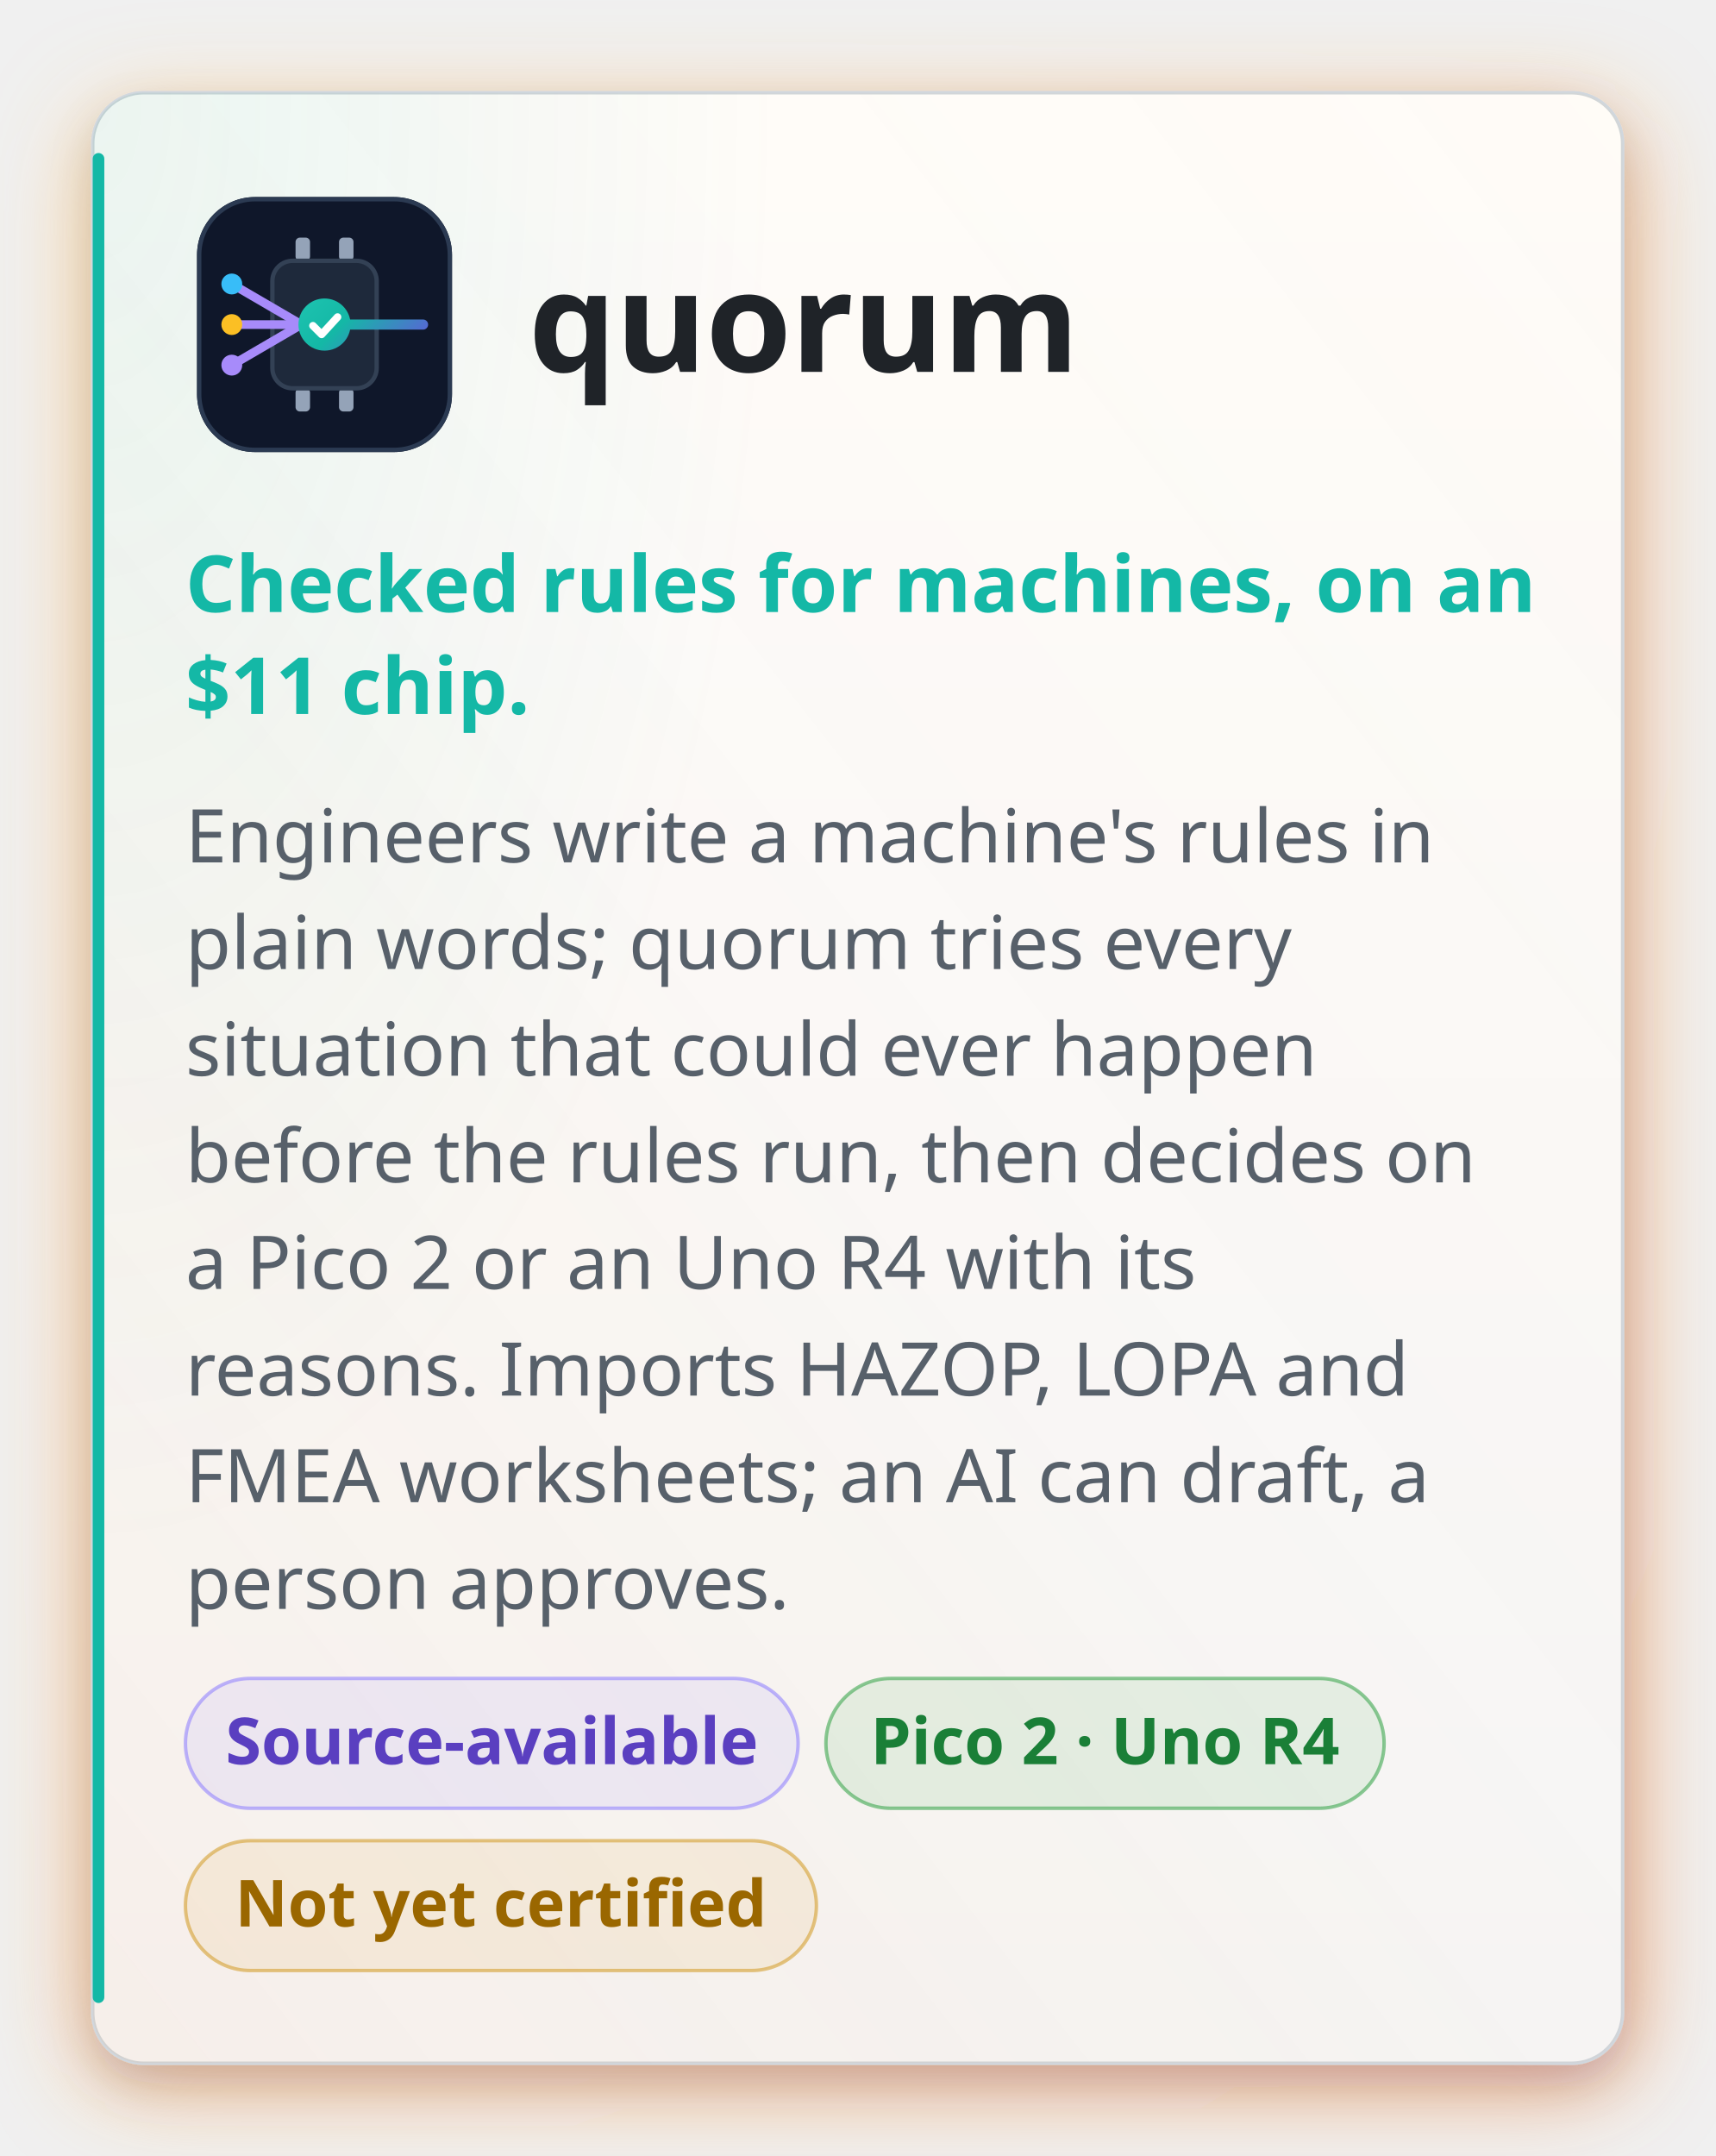
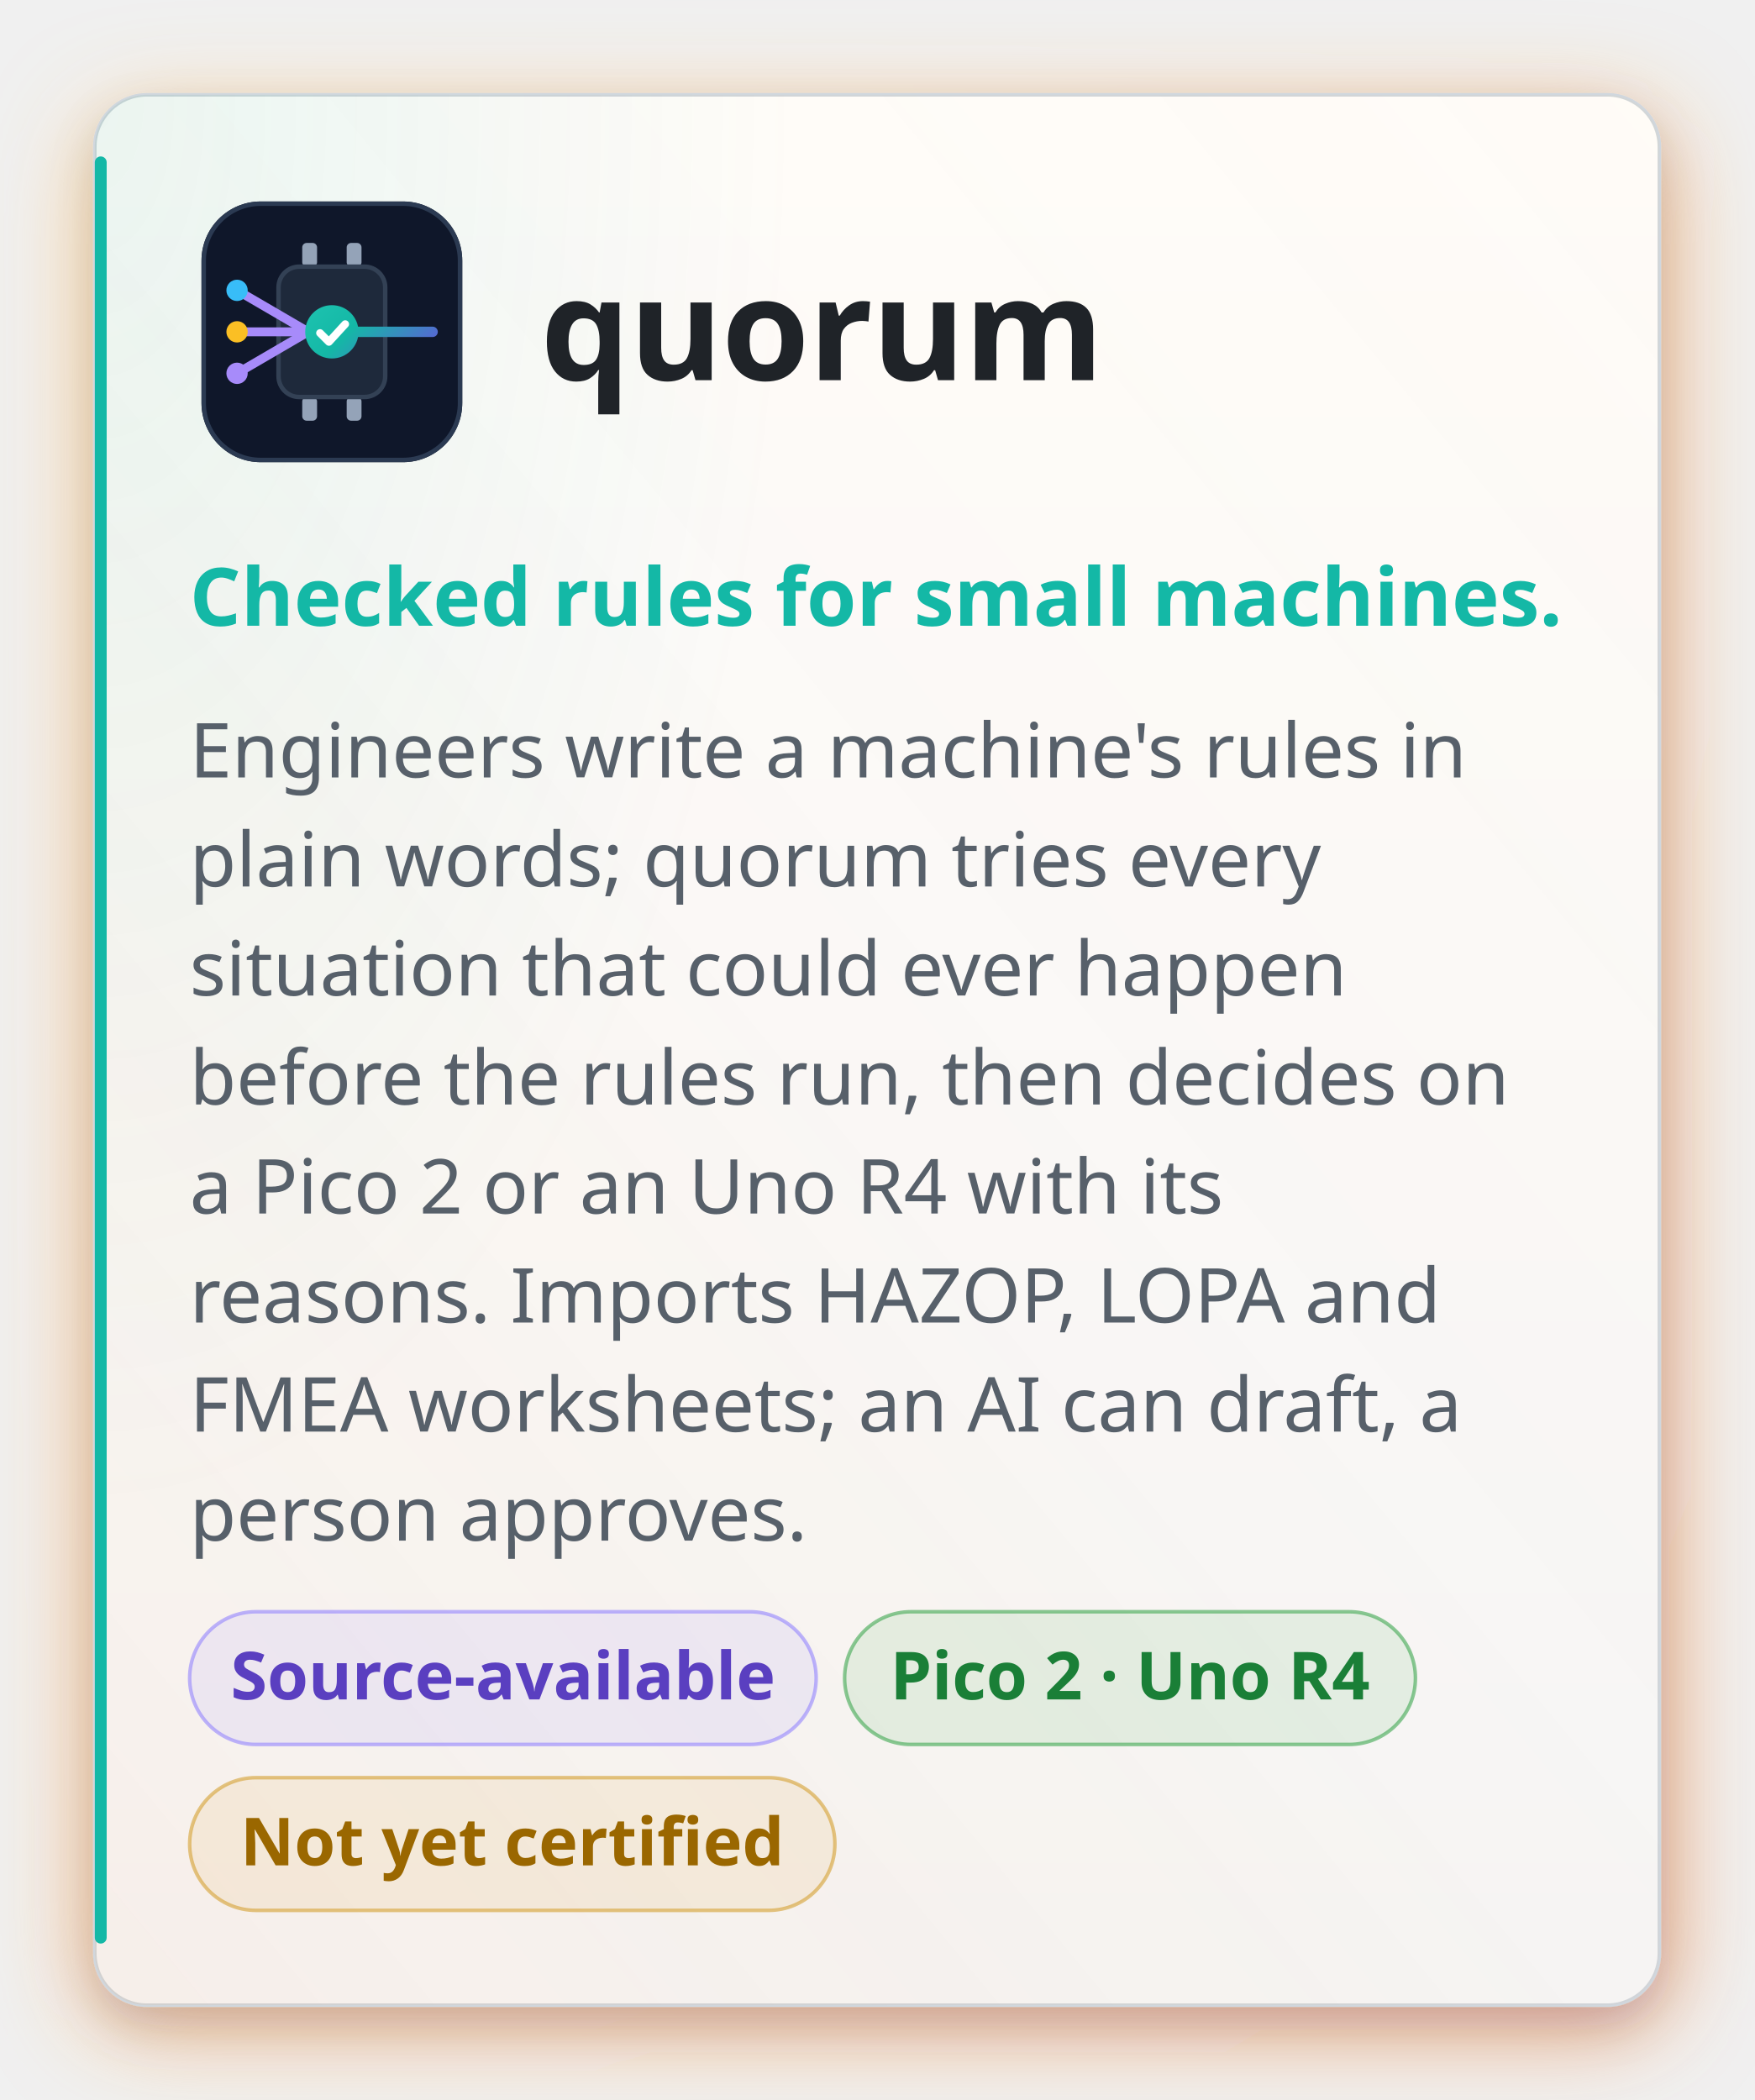
- <svg xmlns="http://www.w3.org/2000/svg" viewBox="0 0 740 930" width="740" height="930" role="img" aria-label="quorum: Checked rules for machines, on an $11 chip.">
+ <svg xmlns="http://www.w3.org/2000/svg" viewBox="0 0 740 886" width="740" height="886" role="img" aria-label="quorum: Checked rules for small machines.">
  <style>.glow{opacity:0.5}.warm{opacity:0.7}</style>
  <defs>
    <linearGradient id="cardfill" x1="0" y1="0" x2="0" y2="1">
      <stop offset="0" stop-color="#ffffff" />
      <stop offset="1" stop-color="#f6f8fa" />
    </linearGradient>
    <radialGradient id="accentglow" cx="0" cy="0" r="0.75" gradientTransform="scale(0.6 1)">
      <stop offset="0" stop-color="#14b8a6" stop-opacity="0.09" />
      <stop offset="1" stop-color="#14b8a6" stop-opacity="0" />
    </radialGradient>
    <linearGradient id="glowfill" x1="0" y1="0" x2="1" y2="1">
      <stop offset="0" stop-color="#ffb347" />
      <stop offset="0.5" stop-color="#f58220" />
      <stop offset="1" stop-color="#ea580c" />
    </linearGradient>
    <linearGradient id="warmfill" x1="0" y1="1" x2="1" y2="0">
      <stop offset="0" stop-color="#f58220" stop-opacity="0.1" />
      <stop offset="0.55" stop-color="#f58220" stop-opacity="0.04" />
      <stop offset="1" stop-color="#ffb347" stop-opacity="0.06" />
    </linearGradient>
    <filter id="soft" x="-15%" y="-15%" width="130%" height="135%">
      <feGaussianBlur stdDeviation="20" />
    </filter>
    <filter id="lift" x="-5%" y="-8%" width="110%" height="125%">
      <feDropShadow dx="0" dy="8" stdDeviation="9" flood-color="#1f2328" flood-opacity="0.14" />
    </filter>
  </defs>
  <g font-family="-apple-system, 'Segoe UI', 'Noto Sans', Helvetica, Arial, sans-serif">
-     <rect class="glow" x="36" y="48" width="668" height="852" rx="26" fill="url(#glowfill)" filter="url(#soft)" />
-     <rect x="40" y="40" width="660" height="850" rx="22" fill="url(#cardfill)" stroke="#d0d7de" stroke-width="1.5" filter="url(#lift)" />
-     <rect x="40" y="40" width="660" height="850" rx="22" fill="url(#accentglow)" />
-     <rect class="warm" x="40" y="40" width="660" height="850" rx="22" fill="url(#warmfill)" />
-     <rect x="40" y="66" width="5" height="798" rx="2.5" fill="#14b8a6" />
+     <rect class="glow" x="36" y="48" width="668" height="808" rx="26" fill="url(#glowfill)" filter="url(#soft)" />
+     <rect x="40" y="40" width="660" height="806" rx="22" fill="url(#cardfill)" stroke="#d0d7de" stroke-width="1.5" filter="url(#lift)" />
+     <rect x="40" y="40" width="660" height="806" rx="22" fill="url(#accentglow)" />
+     <rect class="warm" x="40" y="40" width="660" height="806" rx="22" fill="url(#warmfill)" />
+     <rect x="40" y="66" width="5" height="754" rx="2.5" fill="#14b8a6" />
    <svg x="80" y="80" width="120" height="120" viewBox="0 0 96 96">
      <rect x="4" y="4" width="88" height="88" rx="20" fill="#0f172a" />
      <rect x="4.75" y="4.75" width="86.5" height="86.5" rx="19.25" fill="none" stroke="#2b3a52" stroke-width="1.5" />
      <defs>
        <linearGradient id="qmg" gradientUnits="userSpaceOnUse" x1="20" y1="20" x2="76" y2="76">
          <stop offset="0" stop-color="#2dd4bf" />
          <stop offset=".55" stop-color="#14b8a6" />
          <stop offset="1" stop-color="#7c3aed" />
        </linearGradient>
      </defs>
      <g fill="#94a3b8">
        <rect x="38" y="18" width="5" height="8" rx="1.5" />
        <rect x="53" y="18" width="5" height="8" rx="1.5" />
        <rect x="38" y="70" width="5" height="8" rx="1.5" />
        <rect x="53" y="70" width="5" height="8" rx="1.5" />
      </g>
      <rect x="30" y="26" width="36" height="44" rx="7" fill="#1e293b" stroke="#334155" stroke-width="1.5" />
      <g stroke="#a78bfa" stroke-width="3" stroke-linecap="round">
        <path d="M16 34 L40 48" />
        <path d="M16 48 H40" />
        <path d="M16 62 L40 48" />
      </g>
      <circle cx="16" cy="34" r="3.6" fill="#38bdf8" />
      <circle cx="16" cy="48" r="3.6" fill="#fbbf24" />
      <circle cx="16" cy="62" r="3.6" fill="#a78bfa" />
      <circle cx="48" cy="48" r="9" fill="url(#qmg)" />
      <path d="M44 48.4 l3 3 l5.5 -6" fill="none" stroke="#fff" stroke-width="2.6" stroke-linecap="round" stroke-linejoin="round" />
      <path d="M57 48 H82" stroke="url(#qmg)" stroke-width="3.5" stroke-linecap="round" />
    </svg>
    <text x="228" y="160.4" font-size="60" font-weight="800" fill="#1f2328" letter-spacing="-0.5">quorum</text>
-     <text x="80" y="264.0" font-size="34" font-weight="600" fill="#14b8a6">Checked rules for machines, on an</text>
-     <text x="80" y="308.0" font-size="34" font-weight="600" fill="#14b8a6">$11 chip.</text>
-     <text x="80" y="372.0" font-size="32" fill="#57606a">Engineers write a machine's rules in</text>
-     <text x="80" y="418.0" font-size="32" fill="#57606a">plain words; quorum tries every</text>
-     <text x="80" y="464.0" font-size="32" fill="#57606a">situation that could ever happen</text>
-     <text x="80" y="510.0" font-size="32" fill="#57606a">before the rules run, then decides on</text>
-     <text x="80" y="556.0" font-size="32" fill="#57606a">a Pico 2 or an Uno R4 with its</text>
-     <text x="80" y="602.0" font-size="32" fill="#57606a">reasons. Imports HAZOP, LOPA and</text>
-     <text x="80" y="648.0" font-size="32" fill="#57606a">FMEA worksheets; an AI can draft, a</text>
-     <text x="80" y="694.0" font-size="32" fill="#57606a">person approves.</text>
-     <rect x="80.0" y="724" width="264.3" height="56" rx="28.0" fill="#8b7bff" fill-opacity="0.1" stroke="#8b7bff" stroke-opacity="0.55" stroke-width="1.5" />
-     <text x="212.2" y="761.0" font-size="28" font-weight="600" fill="#5a3fc0" text-anchor="middle">Source-available</text>
-     <rect x="356.3" y="724" width="240.8" height="56" rx="28.0" fill="#2ea043" fill-opacity="0.1" stroke="#2ea043" stroke-opacity="0.55" stroke-width="1.5" />
-     <text x="476.7" y="761.0" font-size="28" font-weight="600" fill="#1a7f37" text-anchor="middle">Pico 2 · Uno R4</text>
-     <rect x="80.0" y="794" width="272.2" height="56" rx="28.0" fill="#d29922" fill-opacity="0.1" stroke="#d29922" stroke-opacity="0.55" stroke-width="1.5" />
-     <text x="216.1" y="831.0" font-size="28" font-weight="600" fill="#9a6700" text-anchor="middle">Not yet certified</text>
+     <text x="80" y="264.0" font-size="34" font-weight="600" fill="#14b8a6">Checked rules for small machines.</text>
+     <text x="80" y="328.0" font-size="32" fill="#57606a">Engineers write a machine's rules in</text>
+     <text x="80" y="374.0" font-size="32" fill="#57606a">plain words; quorum tries every</text>
+     <text x="80" y="420.0" font-size="32" fill="#57606a">situation that could ever happen</text>
+     <text x="80" y="466.0" font-size="32" fill="#57606a">before the rules run, then decides on</text>
+     <text x="80" y="512.0" font-size="32" fill="#57606a">a Pico 2 or an Uno R4 with its</text>
+     <text x="80" y="558.0" font-size="32" fill="#57606a">reasons. Imports HAZOP, LOPA and</text>
+     <text x="80" y="604.0" font-size="32" fill="#57606a">FMEA worksheets; an AI can draft, a</text>
+     <text x="80" y="650.0" font-size="32" fill="#57606a">person approves.</text>
+     <rect x="80.0" y="680" width="264.3" height="56" rx="28.0" fill="#8b7bff" fill-opacity="0.1" stroke="#8b7bff" stroke-opacity="0.55" stroke-width="1.5" />
+     <text x="212.2" y="717.0" font-size="28" font-weight="600" fill="#5a3fc0" text-anchor="middle">Source-available</text>
+     <rect x="356.3" y="680" width="240.8" height="56" rx="28.0" fill="#2ea043" fill-opacity="0.1" stroke="#2ea043" stroke-opacity="0.55" stroke-width="1.5" />
+     <text x="476.7" y="717.0" font-size="28" font-weight="600" fill="#1a7f37" text-anchor="middle">Pico 2 · Uno R4</text>
+     <rect x="80.0" y="750" width="272.2" height="56" rx="28.0" fill="#d29922" fill-opacity="0.1" stroke="#d29922" stroke-opacity="0.55" stroke-width="1.5" />
+     <text x="216.1" y="787.0" font-size="28" font-weight="600" fill="#9a6700" text-anchor="middle">Not yet certified</text>
  </g>
</svg>
